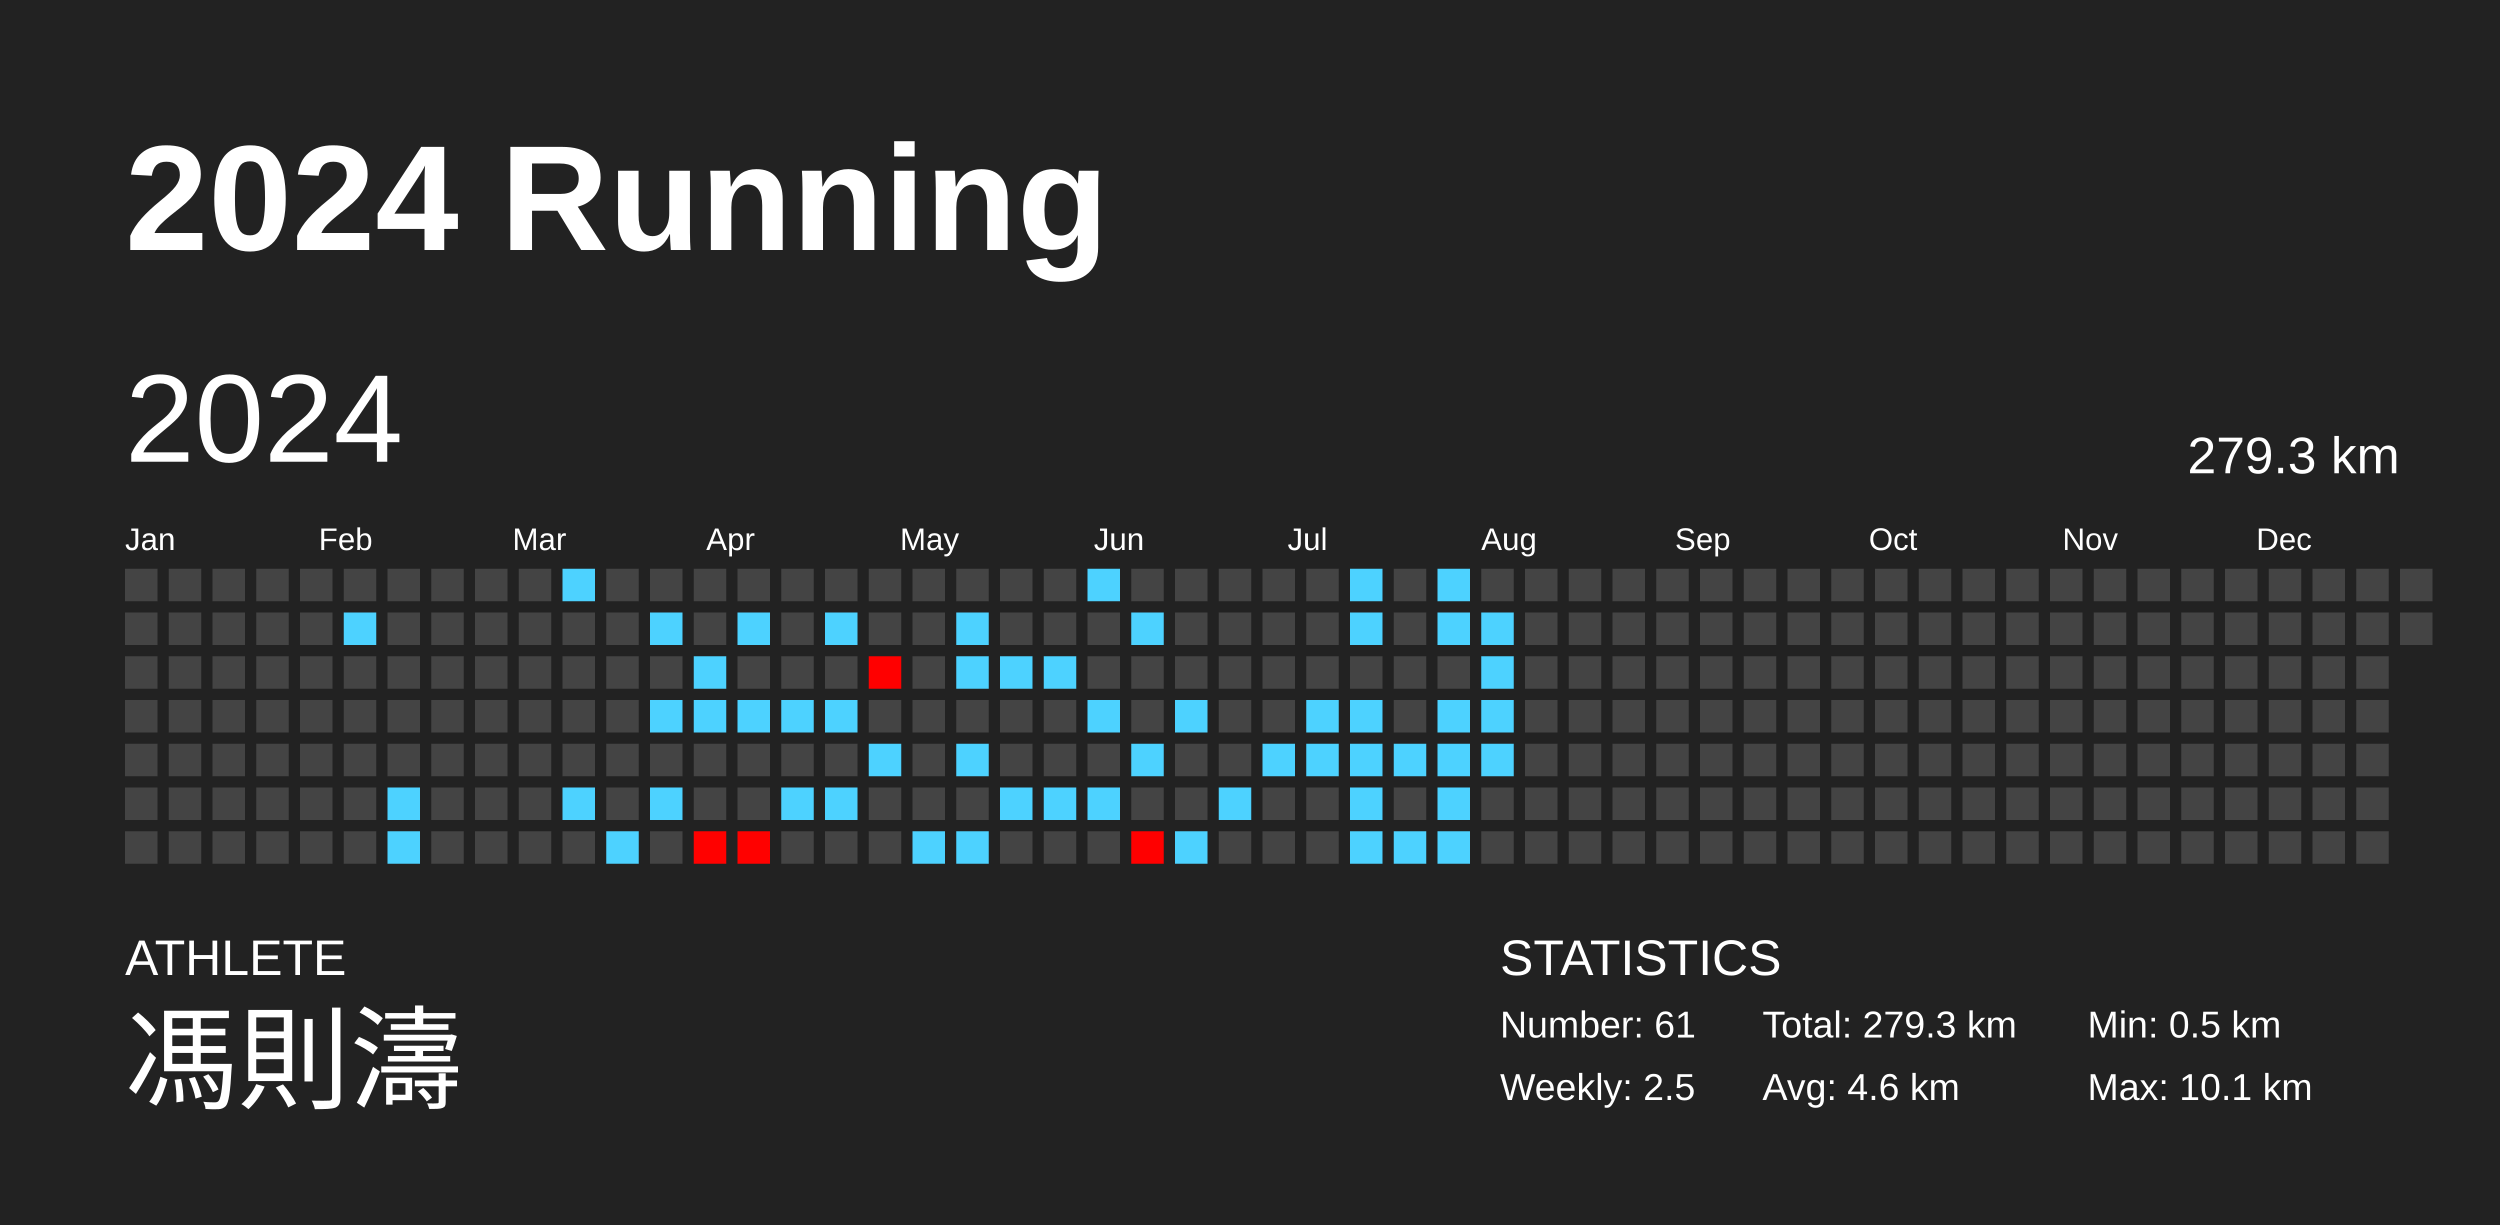
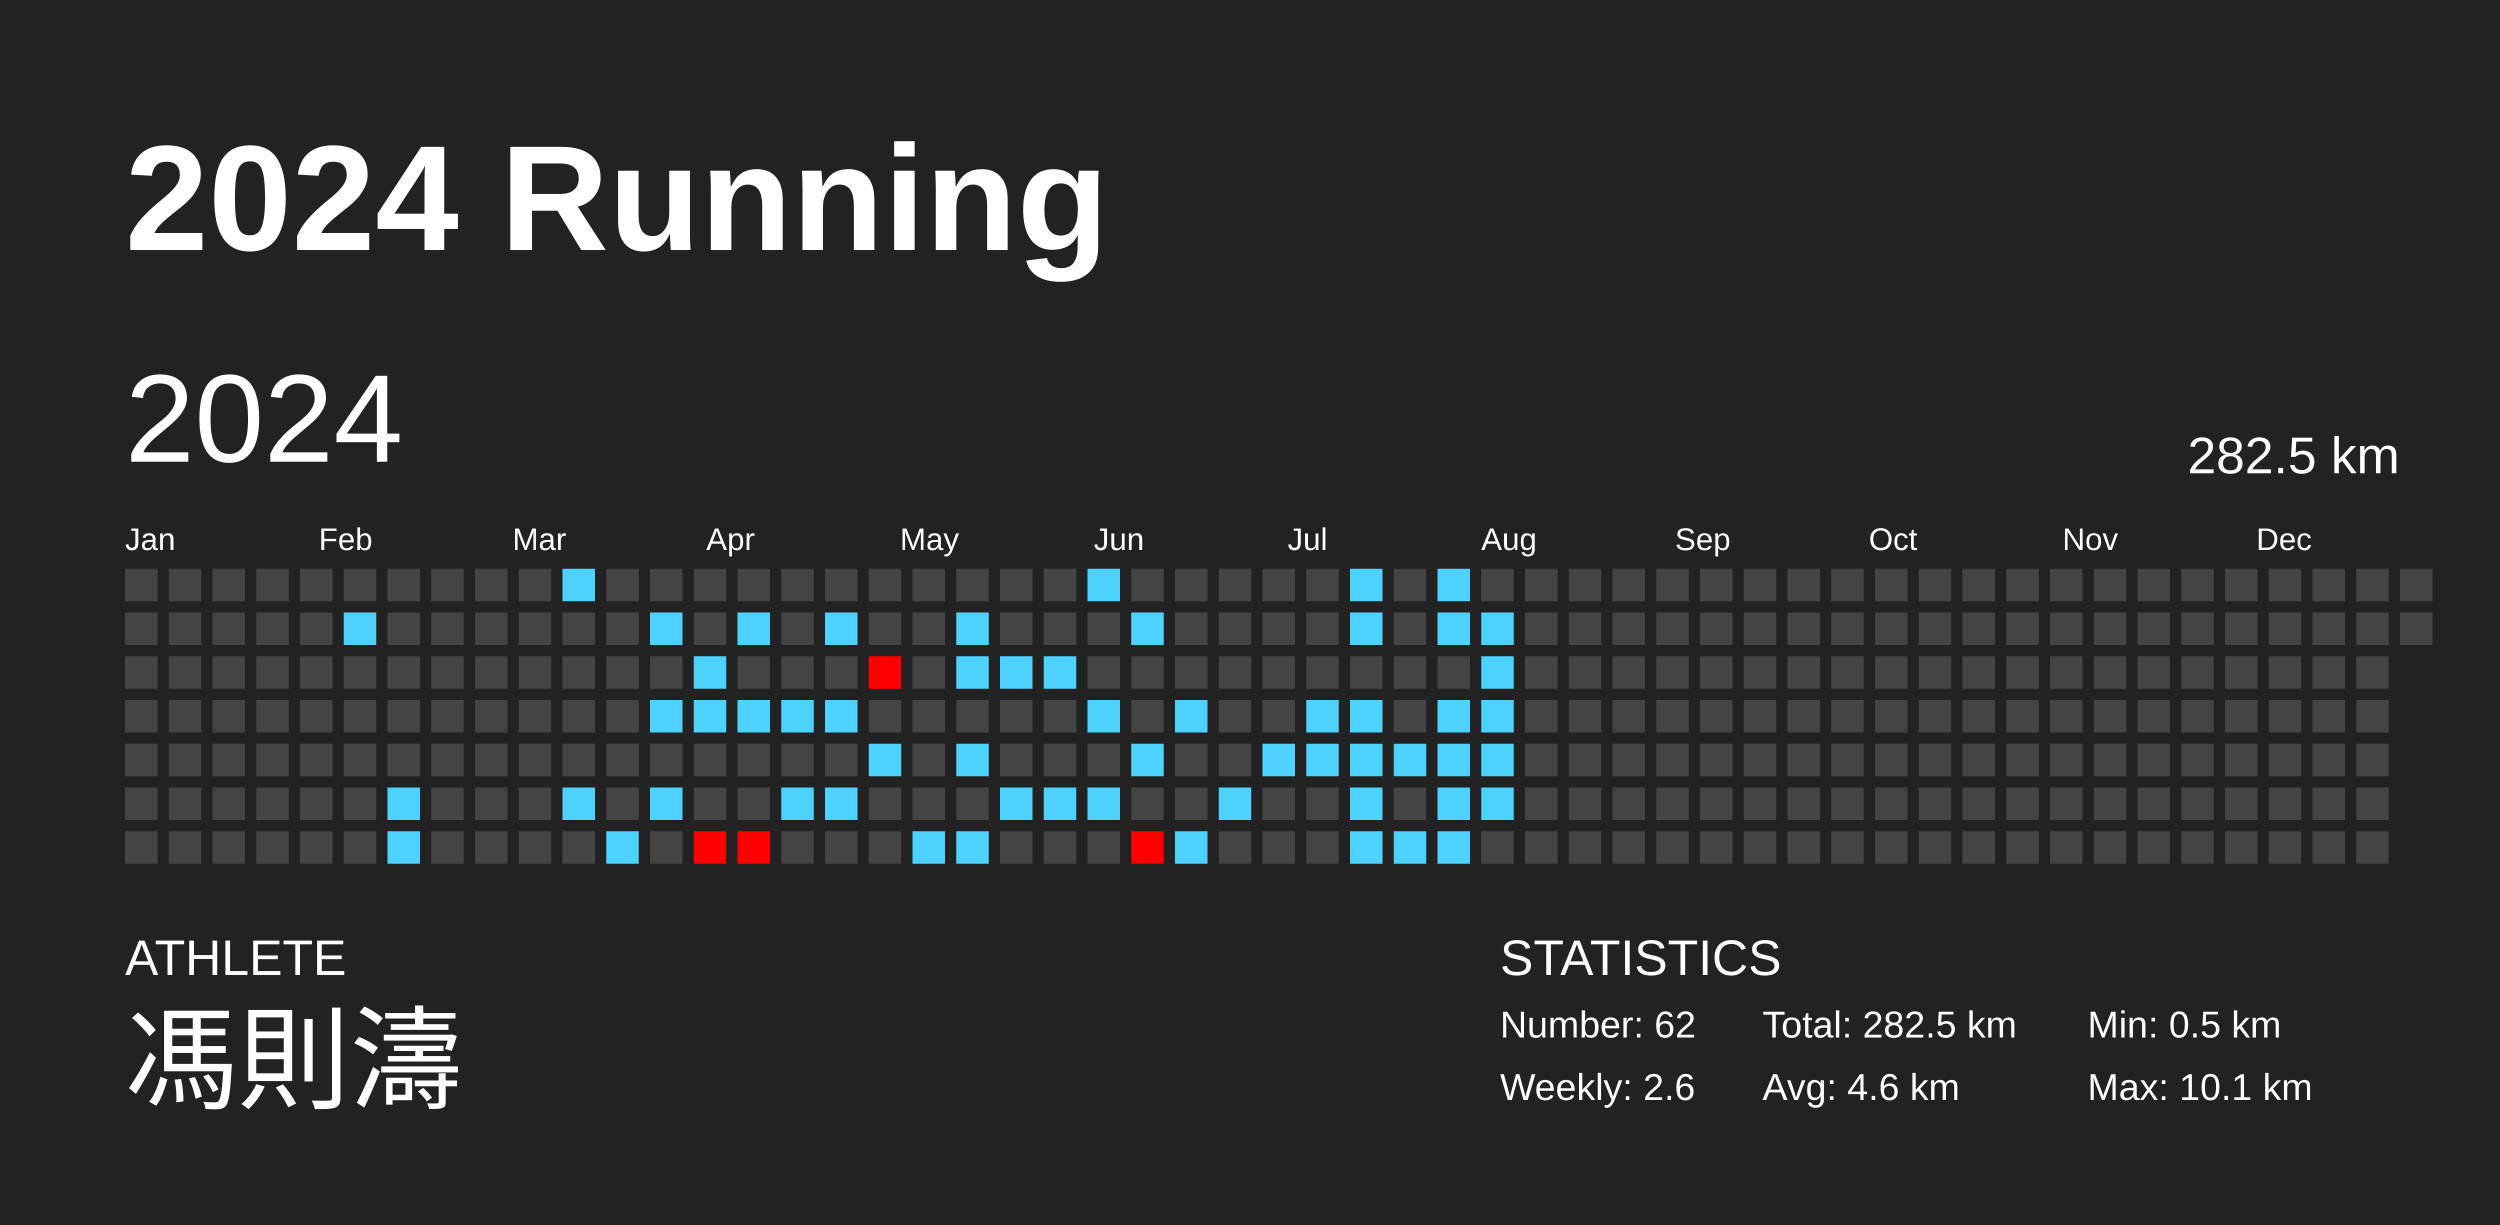
<svg xmlns="http://www.w3.org/2000/svg" baseProfile="full" height="98mm" version="1.1" viewBox="0,0,200,98" width="200mm">
  <defs />
  <rect fill="#222222" height="98" width="200" x="0" y="0" />
  <text fill="#FFFFFF" style="font-size:12px; font-family:Arial; font-weight:bold;" x="10" y="20">2024 Running</text>
  <text fill="#FFFFFF" style="font-size:4px; font-family:Arial" x="10" y="78">ATHLETE</text>
  <text fill="#FFFFFF" style="font-size:9px; font-family:Arial" x="10" y="88">馮則濤</text>
  <text fill="#FFFFFF" style="font-size:4px; font-family:Arial" x="120" y="78">STATISTICS</text>
-   <text fill="#FFFFFF" style="font-size:3px; font-family:Arial" x="120" y="83">Number: 61</text>
-   <text fill="#FFFFFF" style="font-size:3px; font-family:Arial" x="120" y="88">Weekly: 2.5</text>
-   <text fill="#FFFFFF" style="font-size:3px; font-family:Arial" x="141" y="83">Total: 279.3 km</text>
+   <text fill="#FFFFFF" style="font-size:3px; font-family:Arial" x="120" y="83">Number: 62</text>
+   <text fill="#FFFFFF" style="font-size:3px; font-family:Arial" x="120" y="88">Weekly: 2.6</text>
+   <text fill="#FFFFFF" style="font-size:3px; font-family:Arial" x="141" y="83">Total: 282.5 km</text>
  <text fill="#FFFFFF" style="font-size:3px; font-family:Arial" x="141" y="88">Avg: 4.6 km</text>
  <text fill="#FFFFFF" style="font-size:3px; font-family:Arial" x="167" y="83">Min: 0.5 km</text>
  <text fill="#FFFFFF" style="font-size:3px; font-family:Arial" x="167" y="88">Max: 10.1 km</text>
  <text dominant-baseline="hanging" fill="#FFFFFF" style="font-size:10.0px; font-family:Arial;" x="10" y="30">2024</text>
-   <text dominant-baseline="hanging" fill="#FFFFFF" style="font-size:4.125px; font-family:Arial;" x="175" y="35">279.3 km</text>
+   <text dominant-baseline="hanging" fill="#FFFFFF" style="font-size:4.125px; font-family:Arial;" x="175" y="35">282.5 km</text>
  <text fill="#FFFFFF" style="font-size:2.5px; font-family:Arial" x="10.0" y="44">Jan</text>
  <text fill="#FFFFFF" style="font-size:2.5px; font-family:Arial" x="25.5" y="44">Feb</text>
  <text fill="#FFFFFF" style="font-size:2.5px; font-family:Arial" x="41.0" y="44">Mar</text>
  <text fill="#FFFFFF" style="font-size:2.5px; font-family:Arial" x="56.5" y="44">Apr</text>
  <text fill="#FFFFFF" style="font-size:2.5px; font-family:Arial" x="72.0" y="44">May</text>
  <text fill="#FFFFFF" style="font-size:2.5px; font-family:Arial" x="87.5" y="44">Jun</text>
  <text fill="#FFFFFF" style="font-size:2.5px; font-family:Arial" x="103.0" y="44">Jul</text>
  <text fill="#FFFFFF" style="font-size:2.5px; font-family:Arial" x="118.5" y="44">Aug</text>
  <text fill="#FFFFFF" style="font-size:2.5px; font-family:Arial" x="134.0" y="44">Sep</text>
  <text fill="#FFFFFF" style="font-size:2.5px; font-family:Arial" x="149.5" y="44">Oct</text>
  <text fill="#FFFFFF" style="font-size:2.5px; font-family:Arial" x="165.0" y="44">Nov</text>
  <text fill="#FFFFFF" style="font-size:2.5px; font-family:Arial" x="180.5" y="44">Dec</text>
  <rect fill="#444444" height="2.6" width="2.6" x="10.0" y="45.5" />
  <rect fill="#444444" height="2.6" width="2.6" x="10.0" y="49.0" />
  <rect fill="#444444" height="2.6" width="2.6" x="10.0" y="52.5" />
  <rect fill="#444444" height="2.6" width="2.6" x="10.0" y="56.0" />
  <rect fill="#444444" height="2.6" width="2.6" x="10.0" y="59.5" />
  <rect fill="#444444" height="2.6" width="2.6" x="10.0" y="63.0" />
  <rect fill="#444444" height="2.6" width="2.6" x="10.0" y="66.5" />
  <rect fill="#444444" height="2.6" width="2.6" x="13.5" y="45.5" />
  <rect fill="#444444" height="2.6" width="2.6" x="13.5" y="49.0" />
  <rect fill="#444444" height="2.6" width="2.6" x="13.5" y="52.5" />
  <rect fill="#444444" height="2.6" width="2.6" x="13.5" y="56.0" />
  <rect fill="#444444" height="2.6" width="2.6" x="13.5" y="59.5" />
  <rect fill="#444444" height="2.6" width="2.6" x="13.5" y="63.0" />
  <rect fill="#444444" height="2.6" width="2.6" x="13.5" y="66.5" />
  <rect fill="#444444" height="2.6" width="2.6" x="17.0" y="45.5" />
  <rect fill="#444444" height="2.6" width="2.6" x="17.0" y="49.0" />
  <rect fill="#444444" height="2.6" width="2.6" x="17.0" y="52.5" />
  <rect fill="#444444" height="2.6" width="2.6" x="17.0" y="56.0" />
  <rect fill="#444444" height="2.6" width="2.6" x="17.0" y="59.5" />
  <rect fill="#444444" height="2.6" width="2.6" x="17.0" y="63.0" />
  <rect fill="#444444" height="2.6" width="2.6" x="17.0" y="66.5" />
  <rect fill="#444444" height="2.6" width="2.6" x="20.5" y="45.5" />
  <rect fill="#444444" height="2.6" width="2.6" x="20.5" y="49.0" />
  <rect fill="#444444" height="2.6" width="2.6" x="20.5" y="52.5" />
  <rect fill="#444444" height="2.6" width="2.6" x="20.5" y="56.0" />
  <rect fill="#444444" height="2.6" width="2.6" x="20.5" y="59.5" />
  <rect fill="#444444" height="2.6" width="2.6" x="20.5" y="63.0" />
  <rect fill="#444444" height="2.6" width="2.6" x="20.5" y="66.5" />
  <rect fill="#444444" height="2.6" width="2.6" x="24.0" y="45.5" />
  <rect fill="#444444" height="2.6" width="2.6" x="24.0" y="49.0" />
  <rect fill="#444444" height="2.6" width="2.6" x="24.0" y="52.5" />
  <rect fill="#444444" height="2.6" width="2.6" x="24.0" y="56.0" />
  <rect fill="#444444" height="2.6" width="2.6" x="24.0" y="59.5" />
  <rect fill="#444444" height="2.6" width="2.6" x="24.0" y="63.0" />
  <rect fill="#444444" height="2.6" width="2.6" x="24.0" y="66.5" />
  <rect fill="#444444" height="2.6" width="2.6" x="27.5" y="45.5" />
  <rect fill="#4dd2ff" height="2.6" width="2.6" x="27.5" y="49.0" />
  <rect fill="#444444" height="2.6" width="2.6" x="27.5" y="52.5" />
  <rect fill="#444444" height="2.6" width="2.6" x="27.5" y="56.0" />
  <rect fill="#444444" height="2.6" width="2.6" x="27.5" y="59.5" />
  <rect fill="#444444" height="2.6" width="2.6" x="27.5" y="63.0" />
  <rect fill="#444444" height="2.6" width="2.6" x="27.5" y="66.5" />
  <rect fill="#444444" height="2.6" width="2.6" x="31.0" y="45.5" />
  <rect fill="#444444" height="2.6" width="2.6" x="31.0" y="49.0" />
  <rect fill="#444444" height="2.6" width="2.6" x="31.0" y="52.5" />
  <rect fill="#444444" height="2.6" width="2.6" x="31.0" y="56.0" />
  <rect fill="#444444" height="2.6" width="2.6" x="31.0" y="59.5" />
  <rect fill="#4dd2ff" height="2.6" width="2.6" x="31.0" y="63.0" />
  <rect fill="#4dd2ff" height="2.6" width="2.6" x="31.0" y="66.5" />
  <rect fill="#444444" height="2.6" width="2.6" x="34.5" y="45.5" />
  <rect fill="#444444" height="2.6" width="2.6" x="34.5" y="49.0" />
  <rect fill="#444444" height="2.6" width="2.6" x="34.5" y="52.5" />
  <rect fill="#444444" height="2.6" width="2.6" x="34.5" y="56.0" />
  <rect fill="#444444" height="2.6" width="2.6" x="34.5" y="59.5" />
  <rect fill="#444444" height="2.6" width="2.6" x="34.5" y="63.0" />
  <rect fill="#444444" height="2.6" width="2.6" x="34.5" y="66.5" />
  <rect fill="#444444" height="2.6" width="2.6" x="38.0" y="45.5" />
  <rect fill="#444444" height="2.6" width="2.6" x="38.0" y="49.0" />
  <rect fill="#444444" height="2.6" width="2.6" x="38.0" y="52.5" />
  <rect fill="#444444" height="2.6" width="2.6" x="38.0" y="56.0" />
  <rect fill="#444444" height="2.6" width="2.6" x="38.0" y="59.5" />
  <rect fill="#444444" height="2.6" width="2.6" x="38.0" y="63.0" />
  <rect fill="#444444" height="2.6" width="2.6" x="38.0" y="66.5" />
  <rect fill="#444444" height="2.6" width="2.6" x="41.5" y="45.5" />
  <rect fill="#444444" height="2.6" width="2.6" x="41.5" y="49.0" />
  <rect fill="#444444" height="2.6" width="2.6" x="41.5" y="52.5" />
  <rect fill="#444444" height="2.6" width="2.6" x="41.5" y="56.0" />
  <rect fill="#444444" height="2.6" width="2.6" x="41.5" y="59.5" />
  <rect fill="#444444" height="2.6" width="2.6" x="41.5" y="63.0" />
  <rect fill="#444444" height="2.6" width="2.6" x="41.5" y="66.5" />
  <rect fill="#4dd2ff" height="2.6" width="2.6" x="45.0" y="45.5" />
  <rect fill="#444444" height="2.6" width="2.6" x="45.0" y="49.0" />
  <rect fill="#444444" height="2.6" width="2.6" x="45.0" y="52.5" />
  <rect fill="#444444" height="2.6" width="2.6" x="45.0" y="56.0" />
  <rect fill="#444444" height="2.6" width="2.6" x="45.0" y="59.5" />
  <rect fill="#4dd2ff" height="2.6" width="2.6" x="45.0" y="63.0" />
  <rect fill="#444444" height="2.6" width="2.6" x="45.0" y="66.5" />
  <rect fill="#444444" height="2.6" width="2.6" x="48.5" y="45.5" />
  <rect fill="#444444" height="2.6" width="2.6" x="48.5" y="49.0" />
  <rect fill="#444444" height="2.6" width="2.6" x="48.5" y="52.5" />
  <rect fill="#444444" height="2.6" width="2.6" x="48.5" y="56.0" />
  <rect fill="#444444" height="2.6" width="2.6" x="48.5" y="59.5" />
  <rect fill="#444444" height="2.6" width="2.6" x="48.5" y="63.0" />
  <rect fill="#4dd2ff" height="2.6" width="2.6" x="48.5" y="66.5" />
  <rect fill="#444444" height="2.6" width="2.6" x="52.0" y="45.5" />
  <rect fill="#4dd2ff" height="2.6" width="2.6" x="52.0" y="49.0" />
  <rect fill="#444444" height="2.6" width="2.6" x="52.0" y="52.5" />
  <rect fill="#4dd2ff" height="2.6" width="2.6" x="52.0" y="56.0" />
  <rect fill="#444444" height="2.6" width="2.6" x="52.0" y="59.5" />
  <rect fill="#4dd2ff" height="2.6" width="2.6" x="52.0" y="63.0" />
  <rect fill="#444444" height="2.6" width="2.6" x="52.0" y="66.5" />
  <rect fill="#444444" height="2.6" width="2.6" x="55.5" y="45.5" />
  <rect fill="#444444" height="2.6" width="2.6" x="55.5" y="49.0" />
  <rect fill="#4dd2ff" height="2.6" width="2.6" x="55.5" y="52.5" />
  <rect fill="#4dd2ff" height="2.6" width="2.6" x="55.5" y="56.0" />
  <rect fill="#444444" height="2.6" width="2.6" x="55.5" y="59.5" />
  <rect fill="#444444" height="2.6" width="2.6" x="55.5" y="63.0" />
  <rect fill="#ff0100" height="2.6" width="2.6" x="55.5" y="66.5" />
  <rect fill="#444444" height="2.6" width="2.6" x="59.0" y="45.5" />
  <rect fill="#4dd2ff" height="2.6" width="2.6" x="59.0" y="49.0" />
  <rect fill="#444444" height="2.6" width="2.6" x="59.0" y="52.5" />
  <rect fill="#4dd2ff" height="2.6" width="2.6" x="59.0" y="56.0" />
  <rect fill="#444444" height="2.6" width="2.6" x="59.0" y="59.5" />
  <rect fill="#444444" height="2.6" width="2.6" x="59.0" y="63.0" />
  <rect fill="#ff0100" height="2.6" width="2.6" x="59.0" y="66.5" />
  <rect fill="#444444" height="2.6" width="2.6" x="62.5" y="45.5" />
  <rect fill="#444444" height="2.6" width="2.6" x="62.5" y="49.0" />
  <rect fill="#444444" height="2.6" width="2.6" x="62.5" y="52.5" />
  <rect fill="#4dd2ff" height="2.6" width="2.6" x="62.5" y="56.0" />
  <rect fill="#444444" height="2.6" width="2.6" x="62.5" y="59.5" />
  <rect fill="#4dd2ff" height="2.6" width="2.6" x="62.5" y="63.0" />
  <rect fill="#444444" height="2.6" width="2.6" x="62.5" y="66.5" />
  <rect fill="#444444" height="2.6" width="2.6" x="66.0" y="45.5" />
  <rect fill="#4dd2ff" height="2.6" width="2.6" x="66.0" y="49.0" />
  <rect fill="#444444" height="2.6" width="2.6" x="66.0" y="52.5" />
  <rect fill="#4dd2ff" height="2.6" width="2.6" x="66.0" y="56.0" />
  <rect fill="#444444" height="2.6" width="2.6" x="66.0" y="59.5" />
  <rect fill="#4dd2ff" height="2.6" width="2.6" x="66.0" y="63.0" />
  <rect fill="#444444" height="2.6" width="2.6" x="66.0" y="66.5" />
  <rect fill="#444444" height="2.6" width="2.6" x="69.5" y="45.5" />
  <rect fill="#444444" height="2.6" width="2.6" x="69.5" y="49.0" />
  <rect fill="#ff0000" height="2.6" width="2.6" x="69.5" y="52.5" />
  <rect fill="#444444" height="2.6" width="2.6" x="69.5" y="56.0" />
  <rect fill="#4dd2ff" height="2.6" width="2.6" x="69.5" y="59.5" />
  <rect fill="#444444" height="2.6" width="2.6" x="69.5" y="63.0" />
  <rect fill="#444444" height="2.6" width="2.6" x="69.5" y="66.5" />
  <rect fill="#444444" height="2.6" width="2.6" x="73.0" y="45.5" />
  <rect fill="#444444" height="2.6" width="2.6" x="73.0" y="49.0" />
  <rect fill="#444444" height="2.6" width="2.6" x="73.0" y="52.5" />
  <rect fill="#444444" height="2.6" width="2.6" x="73.0" y="56.0" />
  <rect fill="#444444" height="2.6" width="2.6" x="73.0" y="59.5" />
  <rect fill="#444444" height="2.6" width="2.6" x="73.0" y="63.0" />
  <rect fill="#4dd2ff" height="2.6" width="2.6" x="73.0" y="66.5" />
  <rect fill="#444444" height="2.6" width="2.6" x="76.5" y="45.5" />
  <rect fill="#4dd2ff" height="2.6" width="2.6" x="76.5" y="49.0" />
  <rect fill="#4dd2ff" height="2.6" width="2.6" x="76.5" y="52.5" />
  <rect fill="#444444" height="2.6" width="2.6" x="76.5" y="56.0" />
  <rect fill="#4dd2ff" height="2.6" width="2.6" x="76.5" y="59.5" />
  <rect fill="#444444" height="2.6" width="2.6" x="76.5" y="63.0" />
  <rect fill="#4dd2ff" height="2.6" width="2.6" x="76.5" y="66.5" />
  <rect fill="#444444" height="2.6" width="2.6" x="80.0" y="45.5" />
  <rect fill="#444444" height="2.6" width="2.6" x="80.0" y="49.0" />
  <rect fill="#4dd2ff" height="2.6" width="2.6" x="80.0" y="52.5" />
  <rect fill="#444444" height="2.6" width="2.6" x="80.0" y="56.0" />
  <rect fill="#444444" height="2.6" width="2.6" x="80.0" y="59.5" />
  <rect fill="#4dd2ff" height="2.6" width="2.6" x="80.0" y="63.0" />
  <rect fill="#444444" height="2.6" width="2.6" x="80.0" y="66.5" />
  <rect fill="#444444" height="2.6" width="2.6" x="83.5" y="45.5" />
  <rect fill="#444444" height="2.6" width="2.6" x="83.5" y="49.0" />
  <rect fill="#4dd2ff" height="2.6" width="2.6" x="83.5" y="52.5" />
  <rect fill="#444444" height="2.6" width="2.6" x="83.5" y="56.0" />
  <rect fill="#444444" height="2.6" width="2.6" x="83.5" y="59.5" />
  <rect fill="#4dd2ff" height="2.6" width="2.6" x="83.5" y="63.0" />
  <rect fill="#444444" height="2.6" width="2.6" x="83.5" y="66.5" />
  <rect fill="#4dd2ff" height="2.6" width="2.6" x="87.0" y="45.5" />
  <rect fill="#444444" height="2.6" width="2.6" x="87.0" y="49.0" />
  <rect fill="#444444" height="2.6" width="2.6" x="87.0" y="52.5" />
  <rect fill="#4dd2ff" height="2.6" width="2.6" x="87.0" y="56.0" />
  <rect fill="#444444" height="2.6" width="2.6" x="87.0" y="59.5" />
  <rect fill="#4dd2ff" height="2.6" width="2.6" x="87.0" y="63.0" />
  <rect fill="#444444" height="2.6" width="2.6" x="87.0" y="66.5" />
  <rect fill="#444444" height="2.6" width="2.6" x="90.5" y="45.5" />
  <rect fill="#4dd2ff" height="2.6" width="2.6" x="90.5" y="49.0" />
  <rect fill="#444444" height="2.6" width="2.6" x="90.5" y="52.5" />
  <rect fill="#444444" height="2.6" width="2.6" x="90.5" y="56.0" />
  <rect fill="#4dd2ff" height="2.6" width="2.6" x="90.5" y="59.5" />
  <rect fill="#444444" height="2.6" width="2.6" x="90.5" y="63.0" />
  <rect fill="#ff0000" height="2.6" width="2.6" x="90.5" y="66.5" />
  <rect fill="#444444" height="2.6" width="2.6" x="94.0" y="45.5" />
  <rect fill="#444444" height="2.6" width="2.6" x="94.0" y="49.0" />
  <rect fill="#444444" height="2.6" width="2.6" x="94.0" y="52.5" />
  <rect fill="#4dd2ff" height="2.6" width="2.6" x="94.0" y="56.0" />
  <rect fill="#444444" height="2.6" width="2.6" x="94.0" y="59.5" />
  <rect fill="#444444" height="2.6" width="2.6" x="94.0" y="63.0" />
  <rect fill="#4dd2ff" height="2.6" width="2.6" x="94.0" y="66.5" />
  <rect fill="#444444" height="2.6" width="2.6" x="97.5" y="45.5" />
  <rect fill="#444444" height="2.6" width="2.6" x="97.5" y="49.0" />
  <rect fill="#444444" height="2.6" width="2.6" x="97.5" y="52.5" />
  <rect fill="#444444" height="2.6" width="2.6" x="97.5" y="56.0" />
  <rect fill="#444444" height="2.6" width="2.6" x="97.5" y="59.5" />
  <rect fill="#4dd2ff" height="2.6" width="2.6" x="97.5" y="63.0" />
  <rect fill="#444444" height="2.6" width="2.6" x="97.5" y="66.5" />
  <rect fill="#444444" height="2.6" width="2.6" x="101.0" y="45.5" />
  <rect fill="#444444" height="2.6" width="2.6" x="101.0" y="49.0" />
  <rect fill="#444444" height="2.6" width="2.6" x="101.0" y="52.5" />
  <rect fill="#444444" height="2.6" width="2.6" x="101.0" y="56.0" />
  <rect fill="#4dd2ff" height="2.6" width="2.6" x="101.0" y="59.5" />
  <rect fill="#444444" height="2.6" width="2.6" x="101.0" y="63.0" />
  <rect fill="#444444" height="2.6" width="2.6" x="101.0" y="66.5" />
  <rect fill="#444444" height="2.6" width="2.6" x="104.5" y="45.5" />
  <rect fill="#444444" height="2.6" width="2.6" x="104.5" y="49.0" />
  <rect fill="#444444" height="2.6" width="2.6" x="104.5" y="52.5" />
  <rect fill="#4dd2ff" height="2.6" width="2.6" x="104.5" y="56.0" />
  <rect fill="#4dd2ff" height="2.6" width="2.6" x="104.5" y="59.5" />
  <rect fill="#444444" height="2.6" width="2.6" x="104.5" y="63.0" />
  <rect fill="#444444" height="2.6" width="2.6" x="104.5" y="66.5" />
  <rect fill="#4dd2ff" height="2.6" width="2.6" x="108.0" y="45.5" />
  <rect fill="#4dd2ff" height="2.6" width="2.6" x="108.0" y="49.0" />
  <rect fill="#444444" height="2.6" width="2.6" x="108.0" y="52.5" />
  <rect fill="#4dd2ff" height="2.6" width="2.6" x="108.0" y="56.0" />
  <rect fill="#4dd2ff" height="2.6" width="2.6" x="108.0" y="59.5" />
  <rect fill="#4dd2ff" height="2.6" width="2.6" x="108.0" y="63.0" />
  <rect fill="#4dd2ff" height="2.6" width="2.6" x="108.0" y="66.5" />
  <rect fill="#444444" height="2.6" width="2.6" x="111.5" y="45.5" />
  <rect fill="#444444" height="2.6" width="2.6" x="111.5" y="49.0" />
  <rect fill="#444444" height="2.6" width="2.6" x="111.5" y="52.5" />
  <rect fill="#444444" height="2.6" width="2.6" x="111.5" y="56.0" />
  <rect fill="#4dd2ff" height="2.6" width="2.6" x="111.5" y="59.5" />
  <rect fill="#444444" height="2.6" width="2.6" x="111.5" y="63.0" />
  <rect fill="#4dd2ff" height="2.6" width="2.6" x="111.5" y="66.5" />
  <rect fill="#4dd2ff" height="2.6" width="2.6" x="115.0" y="45.5" />
  <rect fill="#4dd2ff" height="2.6" width="2.6" x="115.0" y="49.0" />
  <rect fill="#444444" height="2.6" width="2.6" x="115.0" y="52.5" />
  <rect fill="#4dd2ff" height="2.6" width="2.6" x="115.0" y="56.0" />
  <rect fill="#4dd2ff" height="2.6" width="2.6" x="115.0" y="59.5" />
  <rect fill="#4dd2ff" height="2.6" width="2.6" x="115.0" y="63.0" />
  <rect fill="#4dd2ff" height="2.6" width="2.6" x="115.0" y="66.5" />
  <rect fill="#444444" height="2.6" width="2.6" x="118.5" y="45.5" />
  <rect fill="#4dd2ff" height="2.6" width="2.6" x="118.5" y="49.0" />
  <rect fill="#4dd2ff" height="2.6" width="2.6" x="118.5" y="52.5" />
  <rect fill="#4dd2ff" height="2.6" width="2.6" x="118.5" y="56.0" />
  <rect fill="#4dd2ff" height="2.6" width="2.6" x="118.5" y="59.5" />
-   <rect fill="#444444" height="2.6" width="2.6" x="118.5" y="63.0" />
+   <rect fill="#4dd2ff" height="2.6" width="2.6" x="118.5" y="63.0" />
  <rect fill="#444444" height="2.6" width="2.6" x="118.5" y="66.5" />
  <rect fill="#444444" height="2.6" width="2.6" x="122.0" y="45.5" />
  <rect fill="#444444" height="2.6" width="2.6" x="122.0" y="49.0" />
  <rect fill="#444444" height="2.6" width="2.6" x="122.0" y="52.5" />
  <rect fill="#444444" height="2.6" width="2.6" x="122.0" y="56.0" />
  <rect fill="#444444" height="2.6" width="2.6" x="122.0" y="59.5" />
  <rect fill="#444444" height="2.6" width="2.6" x="122.0" y="63.0" />
  <rect fill="#444444" height="2.6" width="2.6" x="122.0" y="66.5" />
  <rect fill="#444444" height="2.6" width="2.6" x="125.5" y="45.5" />
  <rect fill="#444444" height="2.6" width="2.6" x="125.5" y="49.0" />
  <rect fill="#444444" height="2.6" width="2.6" x="125.5" y="52.5" />
  <rect fill="#444444" height="2.6" width="2.6" x="125.5" y="56.0" />
  <rect fill="#444444" height="2.6" width="2.6" x="125.5" y="59.5" />
  <rect fill="#444444" height="2.6" width="2.6" x="125.5" y="63.0" />
  <rect fill="#444444" height="2.6" width="2.6" x="125.5" y="66.5" />
  <rect fill="#444444" height="2.6" width="2.6" x="129.0" y="45.5" />
  <rect fill="#444444" height="2.6" width="2.6" x="129.0" y="49.0" />
  <rect fill="#444444" height="2.6" width="2.6" x="129.0" y="52.5" />
  <rect fill="#444444" height="2.6" width="2.6" x="129.0" y="56.0" />
  <rect fill="#444444" height="2.6" width="2.6" x="129.0" y="59.5" />
  <rect fill="#444444" height="2.6" width="2.6" x="129.0" y="63.0" />
  <rect fill="#444444" height="2.6" width="2.6" x="129.0" y="66.5" />
  <rect fill="#444444" height="2.6" width="2.6" x="132.5" y="45.5" />
  <rect fill="#444444" height="2.6" width="2.6" x="132.5" y="49.0" />
  <rect fill="#444444" height="2.6" width="2.6" x="132.5" y="52.5" />
  <rect fill="#444444" height="2.6" width="2.6" x="132.5" y="56.0" />
  <rect fill="#444444" height="2.6" width="2.6" x="132.5" y="59.5" />
  <rect fill="#444444" height="2.6" width="2.6" x="132.5" y="63.0" />
  <rect fill="#444444" height="2.6" width="2.6" x="132.5" y="66.5" />
  <rect fill="#444444" height="2.6" width="2.6" x="136.0" y="45.5" />
  <rect fill="#444444" height="2.6" width="2.6" x="136.0" y="49.0" />
  <rect fill="#444444" height="2.6" width="2.6" x="136.0" y="52.5" />
  <rect fill="#444444" height="2.6" width="2.6" x="136.0" y="56.0" />
  <rect fill="#444444" height="2.6" width="2.6" x="136.0" y="59.5" />
  <rect fill="#444444" height="2.6" width="2.6" x="136.0" y="63.0" />
  <rect fill="#444444" height="2.6" width="2.6" x="136.0" y="66.5" />
  <rect fill="#444444" height="2.6" width="2.6" x="139.5" y="45.5" />
  <rect fill="#444444" height="2.6" width="2.6" x="139.5" y="49.0" />
  <rect fill="#444444" height="2.6" width="2.6" x="139.5" y="52.5" />
  <rect fill="#444444" height="2.6" width="2.6" x="139.5" y="56.0" />
  <rect fill="#444444" height="2.6" width="2.6" x="139.5" y="59.5" />
  <rect fill="#444444" height="2.6" width="2.6" x="139.5" y="63.0" />
  <rect fill="#444444" height="2.6" width="2.6" x="139.5" y="66.5" />
  <rect fill="#444444" height="2.6" width="2.6" x="143.0" y="45.5" />
  <rect fill="#444444" height="2.6" width="2.6" x="143.0" y="49.0" />
  <rect fill="#444444" height="2.6" width="2.6" x="143.0" y="52.5" />
  <rect fill="#444444" height="2.6" width="2.6" x="143.0" y="56.0" />
  <rect fill="#444444" height="2.6" width="2.6" x="143.0" y="59.5" />
  <rect fill="#444444" height="2.6" width="2.6" x="143.0" y="63.0" />
  <rect fill="#444444" height="2.6" width="2.6" x="143.0" y="66.5" />
  <rect fill="#444444" height="2.6" width="2.6" x="146.5" y="45.5" />
  <rect fill="#444444" height="2.6" width="2.6" x="146.5" y="49.0" />
  <rect fill="#444444" height="2.6" width="2.6" x="146.5" y="52.5" />
  <rect fill="#444444" height="2.6" width="2.6" x="146.5" y="56.0" />
  <rect fill="#444444" height="2.6" width="2.6" x="146.5" y="59.5" />
  <rect fill="#444444" height="2.6" width="2.6" x="146.5" y="63.0" />
  <rect fill="#444444" height="2.6" width="2.6" x="146.5" y="66.5" />
  <rect fill="#444444" height="2.6" width="2.6" x="150.0" y="45.5" />
  <rect fill="#444444" height="2.6" width="2.6" x="150.0" y="49.0" />
  <rect fill="#444444" height="2.6" width="2.6" x="150.0" y="52.5" />
  <rect fill="#444444" height="2.6" width="2.6" x="150.0" y="56.0" />
  <rect fill="#444444" height="2.6" width="2.6" x="150.0" y="59.5" />
  <rect fill="#444444" height="2.6" width="2.6" x="150.0" y="63.0" />
  <rect fill="#444444" height="2.6" width="2.6" x="150.0" y="66.5" />
  <rect fill="#444444" height="2.6" width="2.6" x="153.5" y="45.5" />
  <rect fill="#444444" height="2.6" width="2.6" x="153.5" y="49.0" />
  <rect fill="#444444" height="2.6" width="2.6" x="153.5" y="52.5" />
  <rect fill="#444444" height="2.6" width="2.6" x="153.5" y="56.0" />
  <rect fill="#444444" height="2.6" width="2.6" x="153.5" y="59.5" />
  <rect fill="#444444" height="2.6" width="2.6" x="153.5" y="63.0" />
  <rect fill="#444444" height="2.6" width="2.6" x="153.5" y="66.5" />
  <rect fill="#444444" height="2.6" width="2.6" x="157.0" y="45.5" />
  <rect fill="#444444" height="2.6" width="2.6" x="157.0" y="49.0" />
  <rect fill="#444444" height="2.6" width="2.6" x="157.0" y="52.5" />
  <rect fill="#444444" height="2.6" width="2.6" x="157.0" y="56.0" />
  <rect fill="#444444" height="2.6" width="2.6" x="157.0" y="59.5" />
  <rect fill="#444444" height="2.6" width="2.6" x="157.0" y="63.0" />
  <rect fill="#444444" height="2.6" width="2.6" x="157.0" y="66.5" />
  <rect fill="#444444" height="2.6" width="2.6" x="160.5" y="45.5" />
  <rect fill="#444444" height="2.6" width="2.6" x="160.5" y="49.0" />
  <rect fill="#444444" height="2.6" width="2.6" x="160.5" y="52.5" />
  <rect fill="#444444" height="2.6" width="2.6" x="160.5" y="56.0" />
  <rect fill="#444444" height="2.6" width="2.6" x="160.5" y="59.5" />
  <rect fill="#444444" height="2.6" width="2.6" x="160.5" y="63.0" />
  <rect fill="#444444" height="2.6" width="2.6" x="160.5" y="66.5" />
  <rect fill="#444444" height="2.6" width="2.6" x="164.0" y="45.5" />
  <rect fill="#444444" height="2.6" width="2.6" x="164.0" y="49.0" />
  <rect fill="#444444" height="2.6" width="2.6" x="164.0" y="52.5" />
  <rect fill="#444444" height="2.6" width="2.6" x="164.0" y="56.0" />
  <rect fill="#444444" height="2.6" width="2.6" x="164.0" y="59.5" />
  <rect fill="#444444" height="2.6" width="2.6" x="164.0" y="63.0" />
  <rect fill="#444444" height="2.6" width="2.6" x="164.0" y="66.5" />
  <rect fill="#444444" height="2.6" width="2.6" x="167.5" y="45.5" />
  <rect fill="#444444" height="2.6" width="2.6" x="167.5" y="49.0" />
  <rect fill="#444444" height="2.6" width="2.6" x="167.5" y="52.5" />
  <rect fill="#444444" height="2.6" width="2.6" x="167.5" y="56.0" />
  <rect fill="#444444" height="2.6" width="2.6" x="167.5" y="59.5" />
  <rect fill="#444444" height="2.6" width="2.6" x="167.5" y="63.0" />
  <rect fill="#444444" height="2.6" width="2.6" x="167.5" y="66.5" />
  <rect fill="#444444" height="2.6" width="2.6" x="171.0" y="45.5" />
  <rect fill="#444444" height="2.6" width="2.6" x="171.0" y="49.0" />
  <rect fill="#444444" height="2.6" width="2.6" x="171.0" y="52.5" />
  <rect fill="#444444" height="2.6" width="2.6" x="171.0" y="56.0" />
  <rect fill="#444444" height="2.6" width="2.6" x="171.0" y="59.5" />
  <rect fill="#444444" height="2.6" width="2.6" x="171.0" y="63.0" />
  <rect fill="#444444" height="2.6" width="2.6" x="171.0" y="66.5" />
  <rect fill="#444444" height="2.6" width="2.6" x="174.5" y="45.5" />
  <rect fill="#444444" height="2.6" width="2.6" x="174.5" y="49.0" />
  <rect fill="#444444" height="2.6" width="2.6" x="174.5" y="52.5" />
  <rect fill="#444444" height="2.6" width="2.6" x="174.5" y="56.0" />
  <rect fill="#444444" height="2.6" width="2.6" x="174.5" y="59.5" />
  <rect fill="#444444" height="2.6" width="2.6" x="174.5" y="63.0" />
  <rect fill="#444444" height="2.6" width="2.6" x="174.5" y="66.5" />
  <rect fill="#444444" height="2.6" width="2.6" x="178.0" y="45.5" />
  <rect fill="#444444" height="2.6" width="2.6" x="178.0" y="49.0" />
  <rect fill="#444444" height="2.6" width="2.6" x="178.0" y="52.5" />
  <rect fill="#444444" height="2.6" width="2.6" x="178.0" y="56.0" />
  <rect fill="#444444" height="2.6" width="2.6" x="178.0" y="59.5" />
  <rect fill="#444444" height="2.6" width="2.6" x="178.0" y="63.0" />
  <rect fill="#444444" height="2.6" width="2.6" x="178.0" y="66.5" />
  <rect fill="#444444" height="2.6" width="2.6" x="181.5" y="45.5" />
  <rect fill="#444444" height="2.6" width="2.6" x="181.5" y="49.0" />
  <rect fill="#444444" height="2.6" width="2.6" x="181.5" y="52.5" />
  <rect fill="#444444" height="2.6" width="2.6" x="181.5" y="56.0" />
  <rect fill="#444444" height="2.6" width="2.6" x="181.5" y="59.5" />
  <rect fill="#444444" height="2.6" width="2.6" x="181.5" y="63.0" />
  <rect fill="#444444" height="2.6" width="2.6" x="181.5" y="66.5" />
  <rect fill="#444444" height="2.6" width="2.6" x="185.0" y="45.5" />
  <rect fill="#444444" height="2.6" width="2.6" x="185.0" y="49.0" />
  <rect fill="#444444" height="2.6" width="2.6" x="185.0" y="52.5" />
  <rect fill="#444444" height="2.6" width="2.6" x="185.0" y="56.0" />
  <rect fill="#444444" height="2.6" width="2.6" x="185.0" y="59.5" />
  <rect fill="#444444" height="2.6" width="2.6" x="185.0" y="63.0" />
  <rect fill="#444444" height="2.6" width="2.6" x="185.0" y="66.5" />
  <rect fill="#444444" height="2.6" width="2.6" x="188.5" y="45.5" />
  <rect fill="#444444" height="2.6" width="2.6" x="188.5" y="49.0" />
  <rect fill="#444444" height="2.6" width="2.6" x="188.5" y="52.5" />
  <rect fill="#444444" height="2.6" width="2.6" x="188.5" y="56.0" />
  <rect fill="#444444" height="2.6" width="2.6" x="188.5" y="59.5" />
  <rect fill="#444444" height="2.6" width="2.6" x="188.5" y="63.0" />
  <rect fill="#444444" height="2.6" width="2.6" x="188.5" y="66.5" />
  <rect fill="#444444" height="2.6" width="2.6" x="192.0" y="45.5" />
  <rect fill="#444444" height="2.6" width="2.6" x="192.0" y="49.0" />
</svg>
